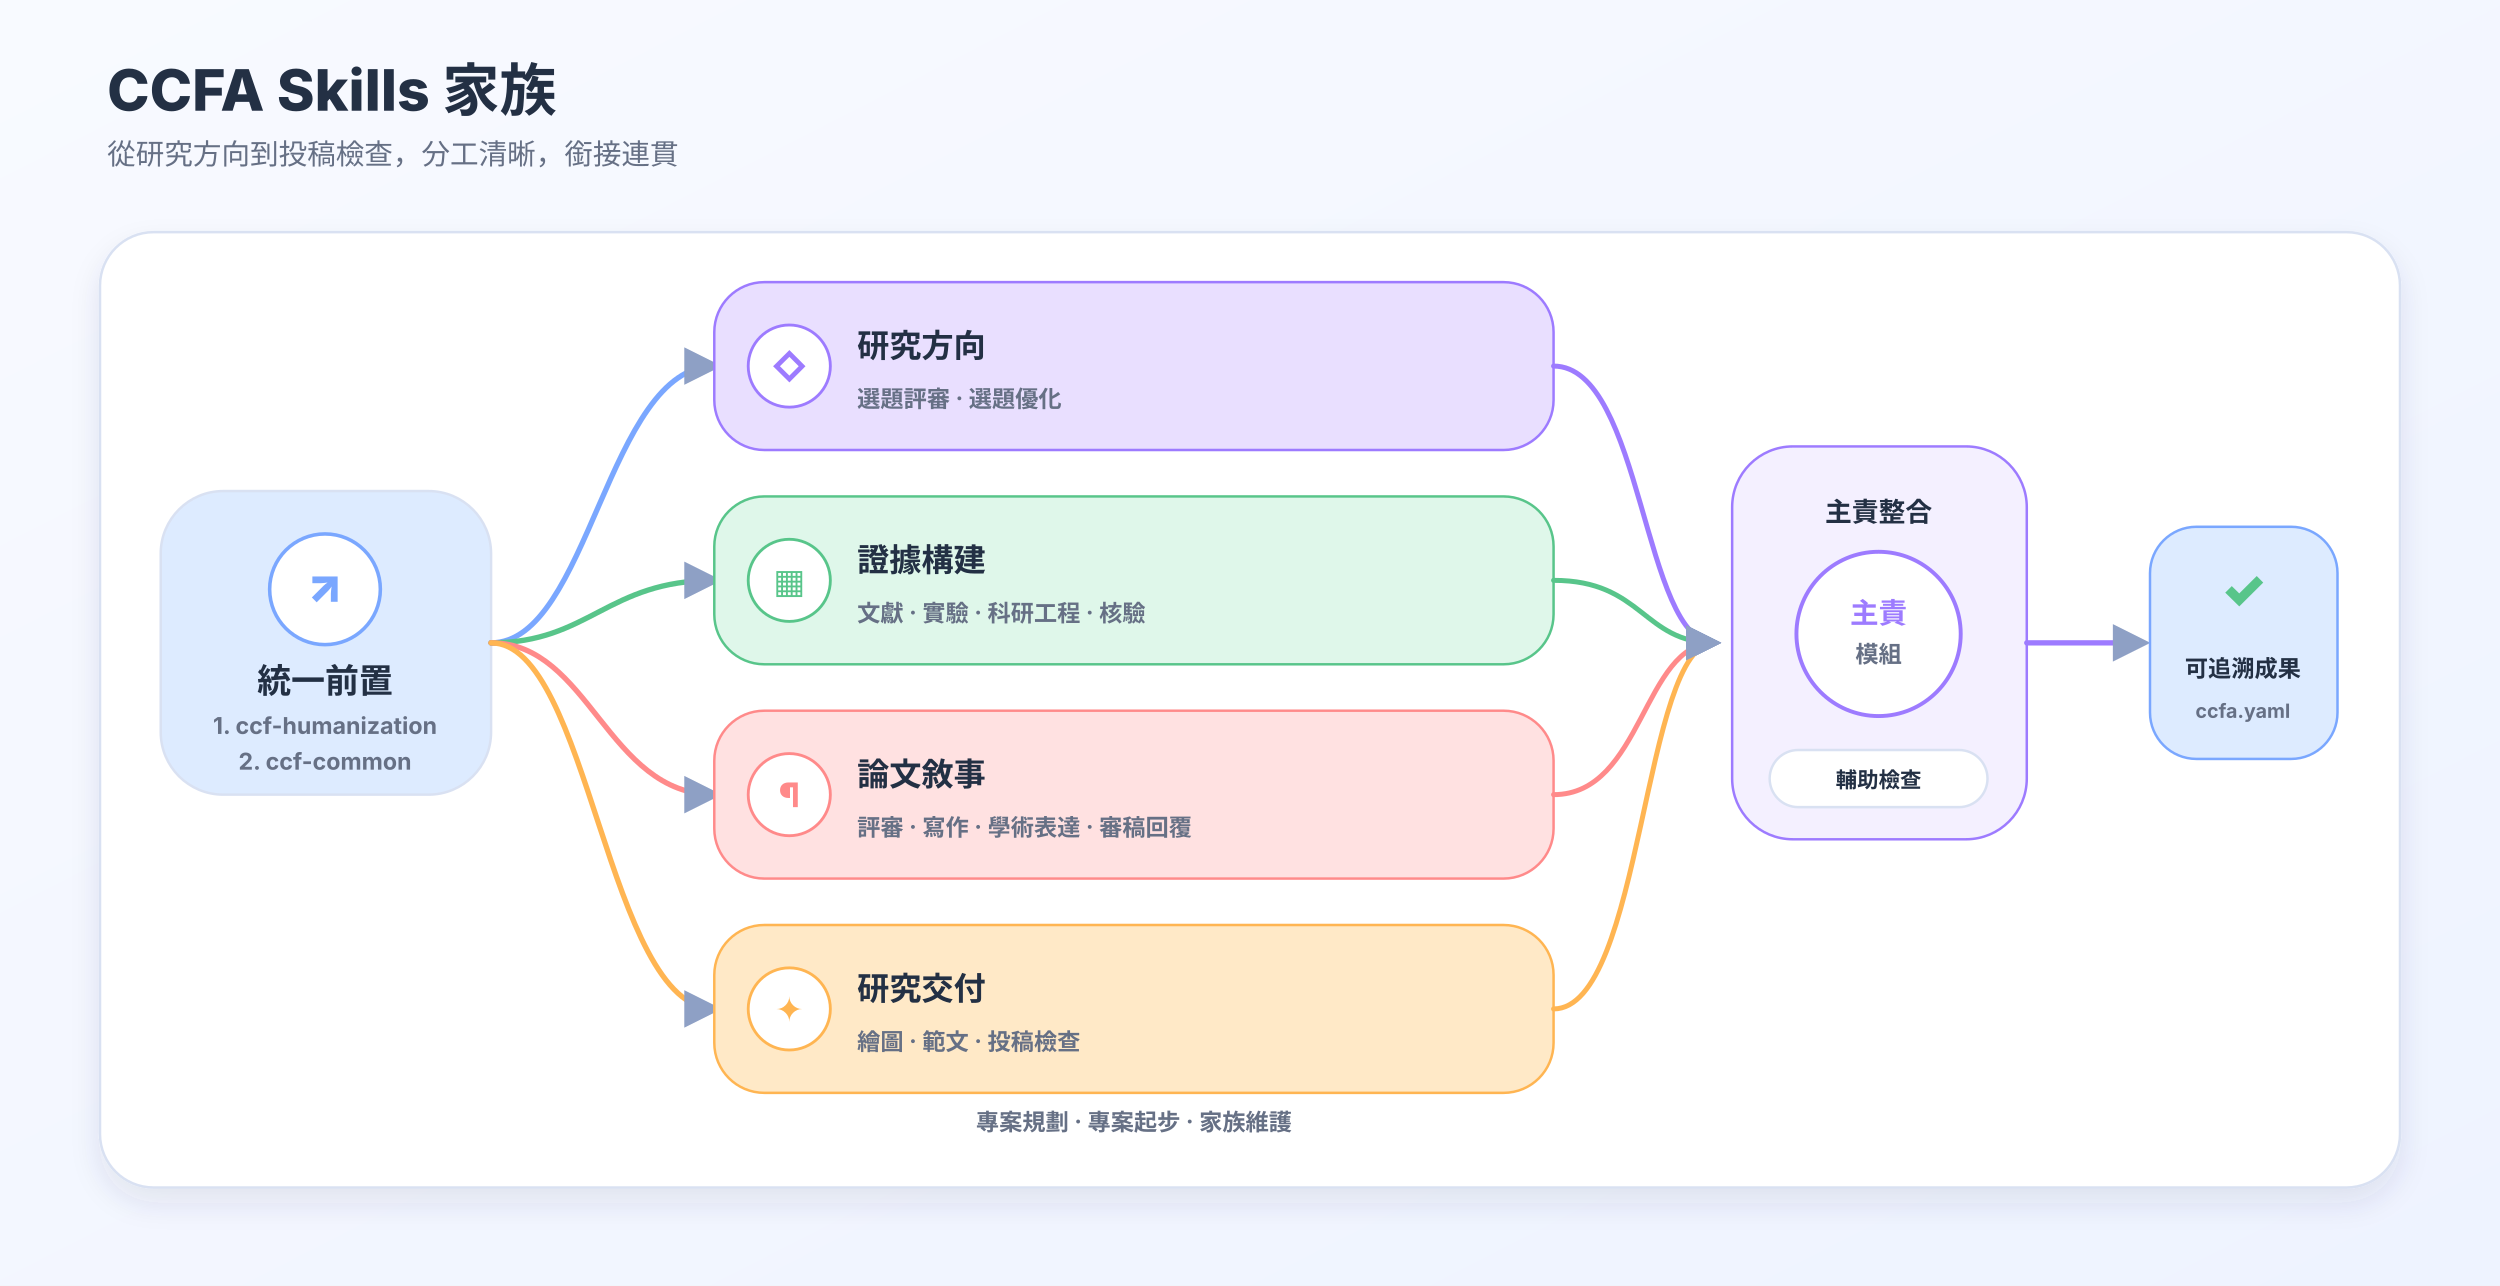
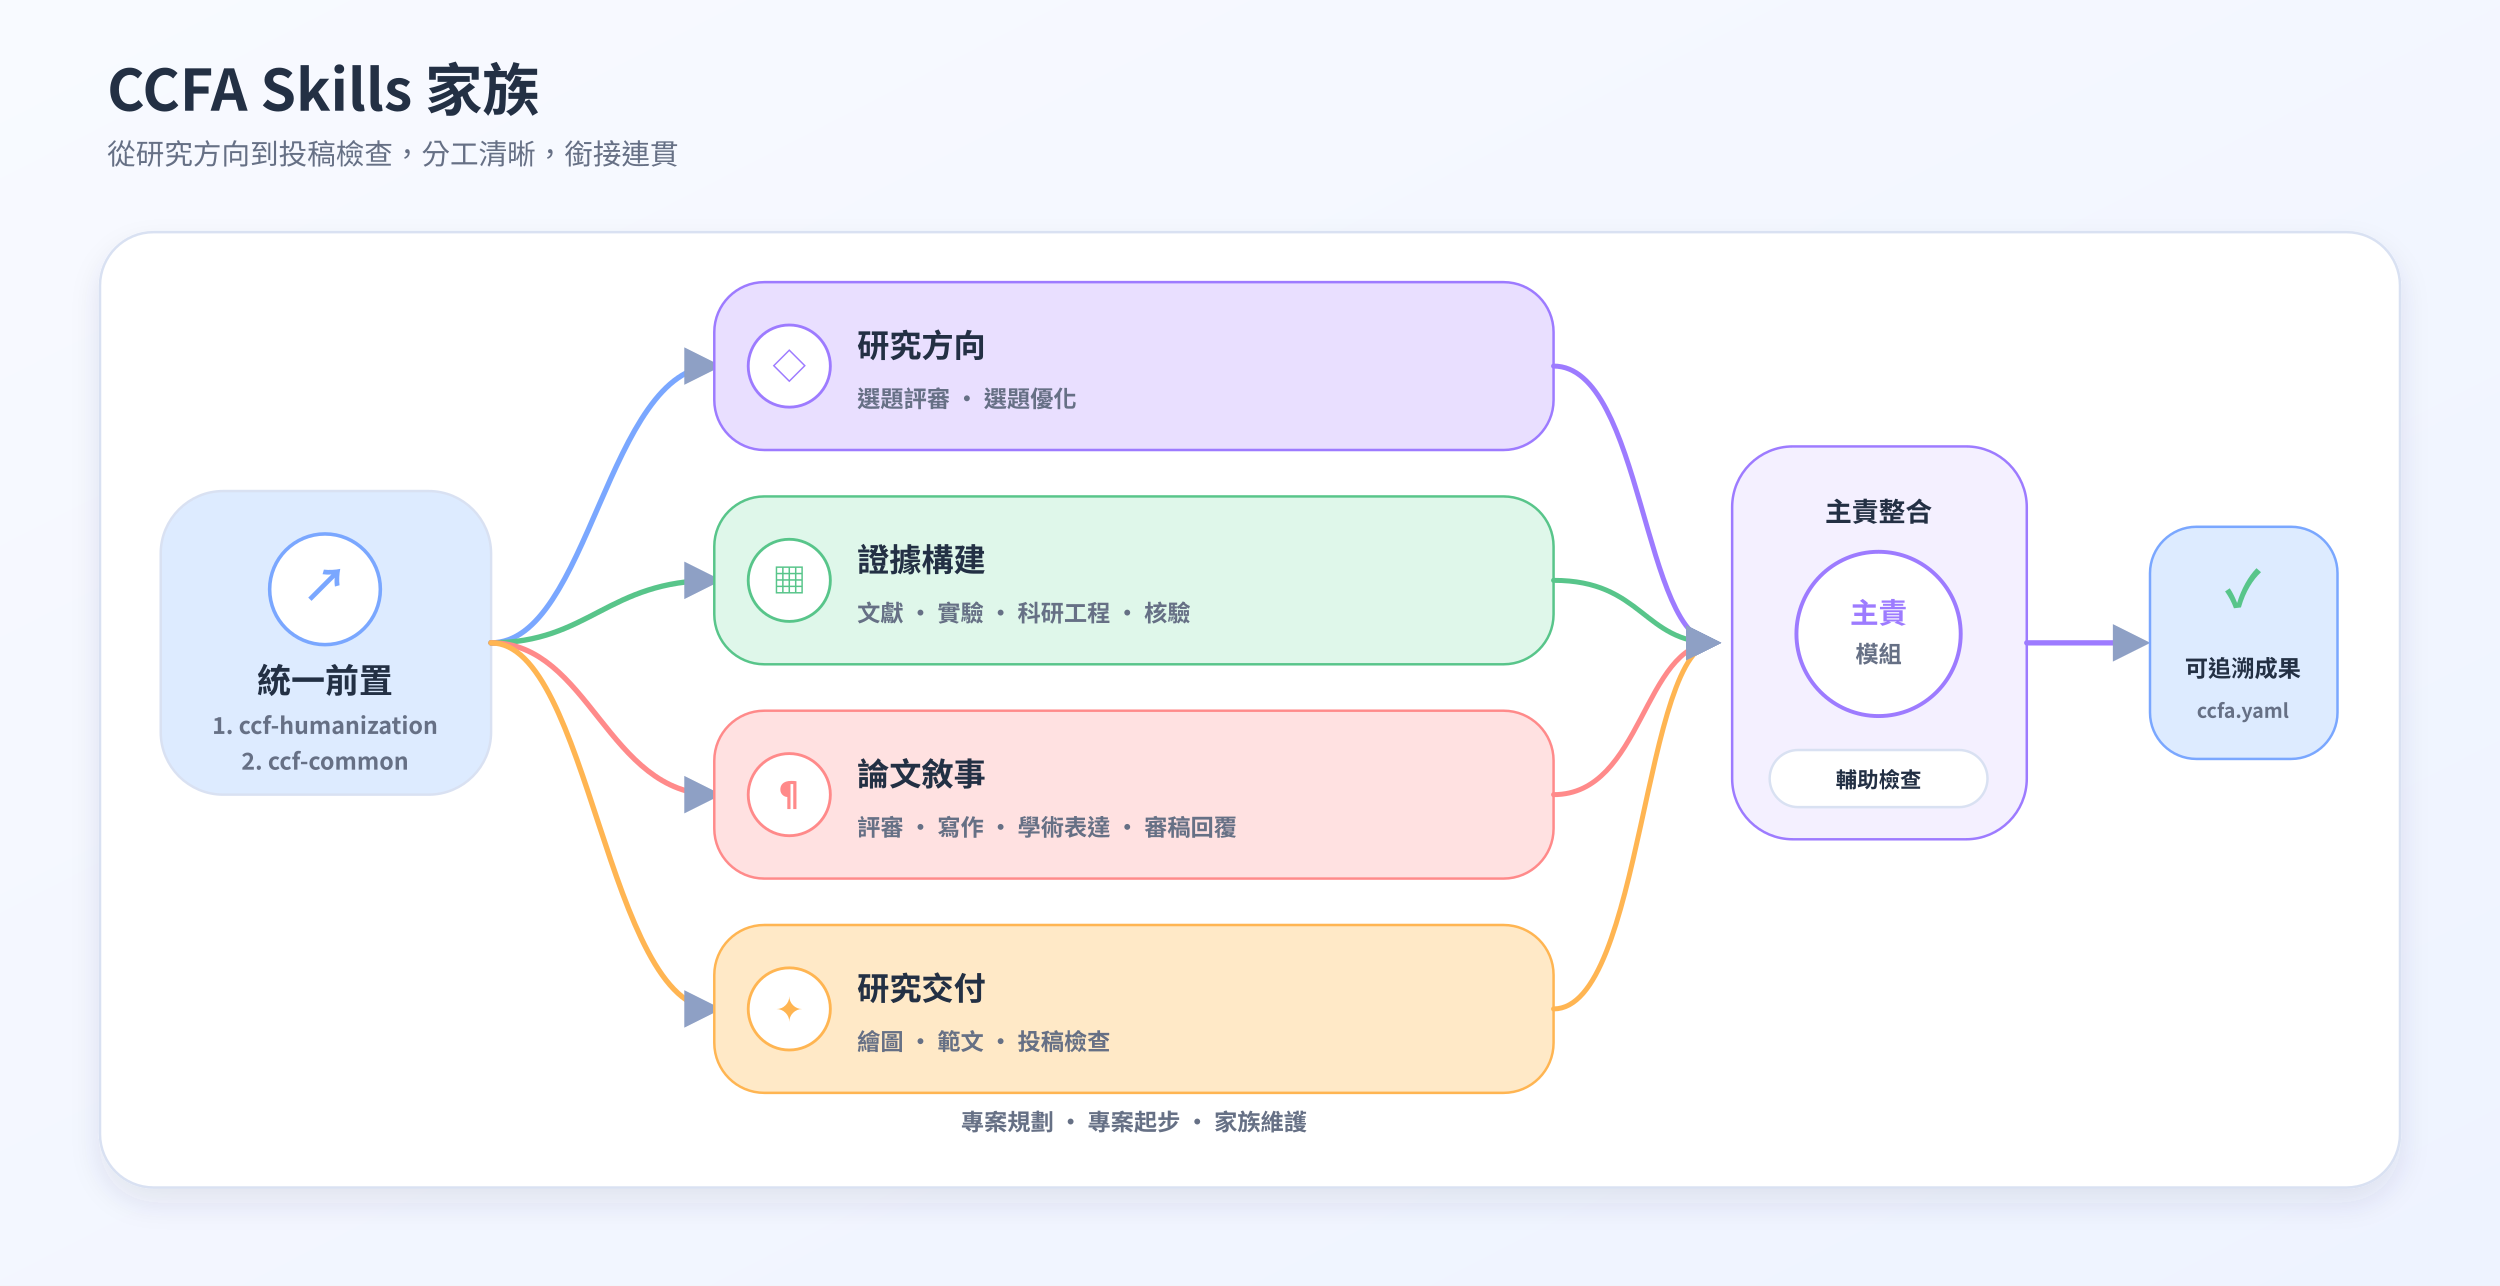
<svg xmlns="http://www.w3.org/2000/svg" width="1400" height="720" viewBox="0 0 1400 720" role="img">
  <defs>
    <marker id="arrow" viewBox="0 0 10 10" refX="8" refY="5" markerWidth="7" markerHeight="7" orient="auto-start-reverse">
      <path d="M 0 0 L 10 5 L 0 10 z" fill="#8EA0C5" />
    </marker>
    <filter id="softShadow" x="-15%" y="-20%" width="130%" height="145%">
      <feDropShadow dx="0" dy="8" stdDeviation="8" flood-color="#2F3A5F" flood-opacity="0.10" />
    </filter>
    <linearGradient id="hero" x1="0" x2="1" y1="0" y2="1">
      <stop offset="0%" stop-color="#F8FAFF" />
      <stop offset="100%" stop-color="#EEF3FF" />
    </linearGradient>
  </defs>
  <rect width="1400" height="720" fill="url(#hero)" />
  <style>
- text { font-family: Inter, "Noto Sans SC", "Microsoft YaHei", Arial, sans-serif; }
+ text { font-family: "Noto Sans CJK TC", "Noto Sans TC", "Microsoft JhengHei", Arial, sans-serif; }
.small { fill: #667085; font-size: 13px; }
.mono { font-family: "JetBrains Mono", Consolas, monospace; }
</style>
  <text x="60" y="62" font-size="32" font-weight="800" fill="#233044" text-anchor="start">CCFA Skills 家族</text>
  <text x="60" y="92" font-size="16" font-weight="500" fill="#667085" text-anchor="start">從研究方向到投稿檢查，分工清晰，銜接連貫</text>
  <rect x="56" y="130" width="1288" height="535" rx="30" fill="#FFFFFF" stroke="#D9E1F2" stroke-width="1.4" filter="url(#softShadow)" />
  <rect x="90" y="275" width="185" height="170" rx="35" fill="#DDEBFF" stroke="#D9E1F2" stroke-width="1.4" />
  <circle cx="182" cy="330" r="31" fill="#FFFFFF" stroke="#7AA7FF" stroke-width="2.0" />
  <text x="182" y="337" font-size="26" font-weight="900" fill="#7AA7FF" text-anchor="middle">↗</text>
  <text x="182" y="388" font-size="19" font-weight="850" fill="#233044" text-anchor="middle">統一前置</text>
  <text x="182" y="411" font-size="13" font-weight="700" fill="#667085" text-anchor="middle">1. ccf-humanization</text>
  <text x="182" y="431" font-size="13" font-weight="700" fill="#667085" text-anchor="middle">2. ccf-common</text>
  <path d="M 275 360 C 330 360 340 205 400 205" fill="none" stroke="#7AA7FF" stroke-width="3.0" stroke-linecap="round" stroke-linejoin="round" marker-end="url(#arrow)" />
  <path d="M 275 360 C 330 360 340 325 400 325" fill="none" stroke="#58C58A" stroke-width="3.0" stroke-linecap="round" stroke-linejoin="round" marker-end="url(#arrow)" />
  <path d="M 275 360 C 330 360 340 445 400 445" fill="none" stroke="#FF8A8A" stroke-width="3.0" stroke-linecap="round" stroke-linejoin="round" marker-end="url(#arrow)" />
  <path d="M 275 360 C 330 360 340 565 400 565" fill="none" stroke="#FFB552" stroke-width="3.0" stroke-linecap="round" stroke-linejoin="round" marker-end="url(#arrow)" />
  <rect x="400" y="158" width="470" height="94" rx="28" fill="#E9DFFF" stroke="#9D7BFF" stroke-width="1.4" />
  <circle cx="442" cy="205" r="23" fill="#FFFFFF" stroke="#9D7BFF" stroke-width="1.6" />
  <text x="442" y="212" font-size="19" font-weight="850" fill="#9D7BFF" text-anchor="middle">◇</text>
  <text x="480" y="200" font-size="18" font-weight="850" fill="#233044" text-anchor="start">研究方向</text>
  <text x="480" y="228" font-size="13" font-weight="650" fill="#667085" text-anchor="start">選題評審 · 選題優化</text>
  <path d="M 870 205 C 920 205 920 360 960 360" fill="none" stroke="#9D7BFF" stroke-width="2.8" stroke-linecap="round" stroke-linejoin="round" marker-end="url(#arrow)" />
  <rect x="400" y="278" width="470" height="94" rx="28" fill="#DFF7EA" stroke="#58C58A" stroke-width="1.4" />
  <circle cx="442" cy="325" r="23" fill="#FFFFFF" stroke="#58C58A" stroke-width="1.6" />
  <text x="442" y="332" font-size="19" font-weight="850" fill="#58C58A" text-anchor="middle">▦</text>
  <text x="480" y="320" font-size="18" font-weight="850" fill="#233044" text-anchor="start">證據構建</text>
  <text x="480" y="348" font-size="13" font-weight="650" fill="#667085" text-anchor="start">文獻 · 實驗 · 科研工程 · 核驗</text>
  <path d="M 870 325 C 920 325 920 360 960 360" fill="none" stroke="#58C58A" stroke-width="2.8" stroke-linecap="round" stroke-linejoin="round" marker-end="url(#arrow)" />
  <rect x="400" y="398" width="470" height="94" rx="28" fill="#FFE1E1" stroke="#FF8A8A" stroke-width="1.4" />
  <circle cx="442" cy="445" r="23" fill="#FFFFFF" stroke="#FF8A8A" stroke-width="1.6" />
  <text x="442" y="452" font-size="19" font-weight="850" fill="#FF8A8A" text-anchor="middle">¶</text>
  <text x="480" y="440" font-size="18" font-weight="850" fill="#233044" text-anchor="start">論文敘事</text>
  <text x="480" y="468" font-size="13" font-weight="650" fill="#667085" text-anchor="start">評審 · 寫作 · 學術表達 · 審稿回覆</text>
  <path d="M 870 445 C 920 445 920 360 960 360" fill="none" stroke="#FF8A8A" stroke-width="2.8" stroke-linecap="round" stroke-linejoin="round" marker-end="url(#arrow)" />
  <rect x="400" y="518" width="470" height="94" rx="28" fill="#FFE9C7" stroke="#FFB552" stroke-width="1.4" />
  <circle cx="442" cy="565" r="23" fill="#FFFFFF" stroke="#FFB552" stroke-width="1.6" />
  <text x="442" y="572" font-size="19" font-weight="850" fill="#FFB552" text-anchor="middle">✦</text>
  <text x="480" y="560" font-size="18" font-weight="850" fill="#233044" text-anchor="start">研究交付</text>
  <text x="480" y="588" font-size="13" font-weight="650" fill="#667085" text-anchor="start">繪圖 · 範文 · 投稿檢查</text>
  <path d="M 870 565 C 920 565 920 360 960 360" fill="none" stroke="#FFB552" stroke-width="2.8" stroke-linecap="round" stroke-linejoin="round" marker-end="url(#arrow)" />
  <rect x="970" y="250" width="165" height="220" rx="34" fill="#F4F0FF" stroke="#9D7BFF" stroke-width="1.4" />
  <text x="1052" y="292" font-size="15" font-weight="850" fill="#233044" text-anchor="middle">主責整合</text>
  <circle cx="1052" cy="355" r="46" fill="#FFFFFF" stroke="#9D7BFF" stroke-width="2.2" />
  <text x="1052" y="349" font-size="16" font-weight="900" fill="#9D7BFF" text-anchor="middle">主責</text>
  <text x="1052" y="371" font-size="13" font-weight="750" fill="#667085" text-anchor="middle">模組</text>
  <rect x="991" y="420" width="122" height="32" rx="16" fill="#FFFFFF" stroke="#D9E1F2" stroke-width="1.4" />
  <text x="1052" y="441" font-size="12" font-weight="750" fill="#233044" text-anchor="middle">輔助檢查</text>
  <path d="M 1135 360 C 1170 360 1170 360 1200 360" fill="none" stroke="#9D7BFF" stroke-width="3.0" stroke-linecap="round" stroke-linejoin="round" marker-end="url(#arrow)" />
  <rect x="1204" y="295" width="105" height="130" rx="26" fill="#DDEBFF" stroke="#7AA7FF" stroke-width="1.4" />
  <text x="1256" y="340" font-size="28" font-weight="900" fill="#58C58A" text-anchor="middle">✓</text>
  <text x="1256" y="379" font-size="13" font-weight="850" fill="#233044" text-anchor="middle">可追溯成果</text>
  <text x="1256" y="402" font-size="11" font-weight="650" fill="#667085" text-anchor="middle">ccfa.yaml</text>
  <text x="635" y="633" font-size="13" font-weight="650" fill="#667085" text-anchor="middle">專案規劃 · 專案起步 · 家族維護</text>
</svg>
